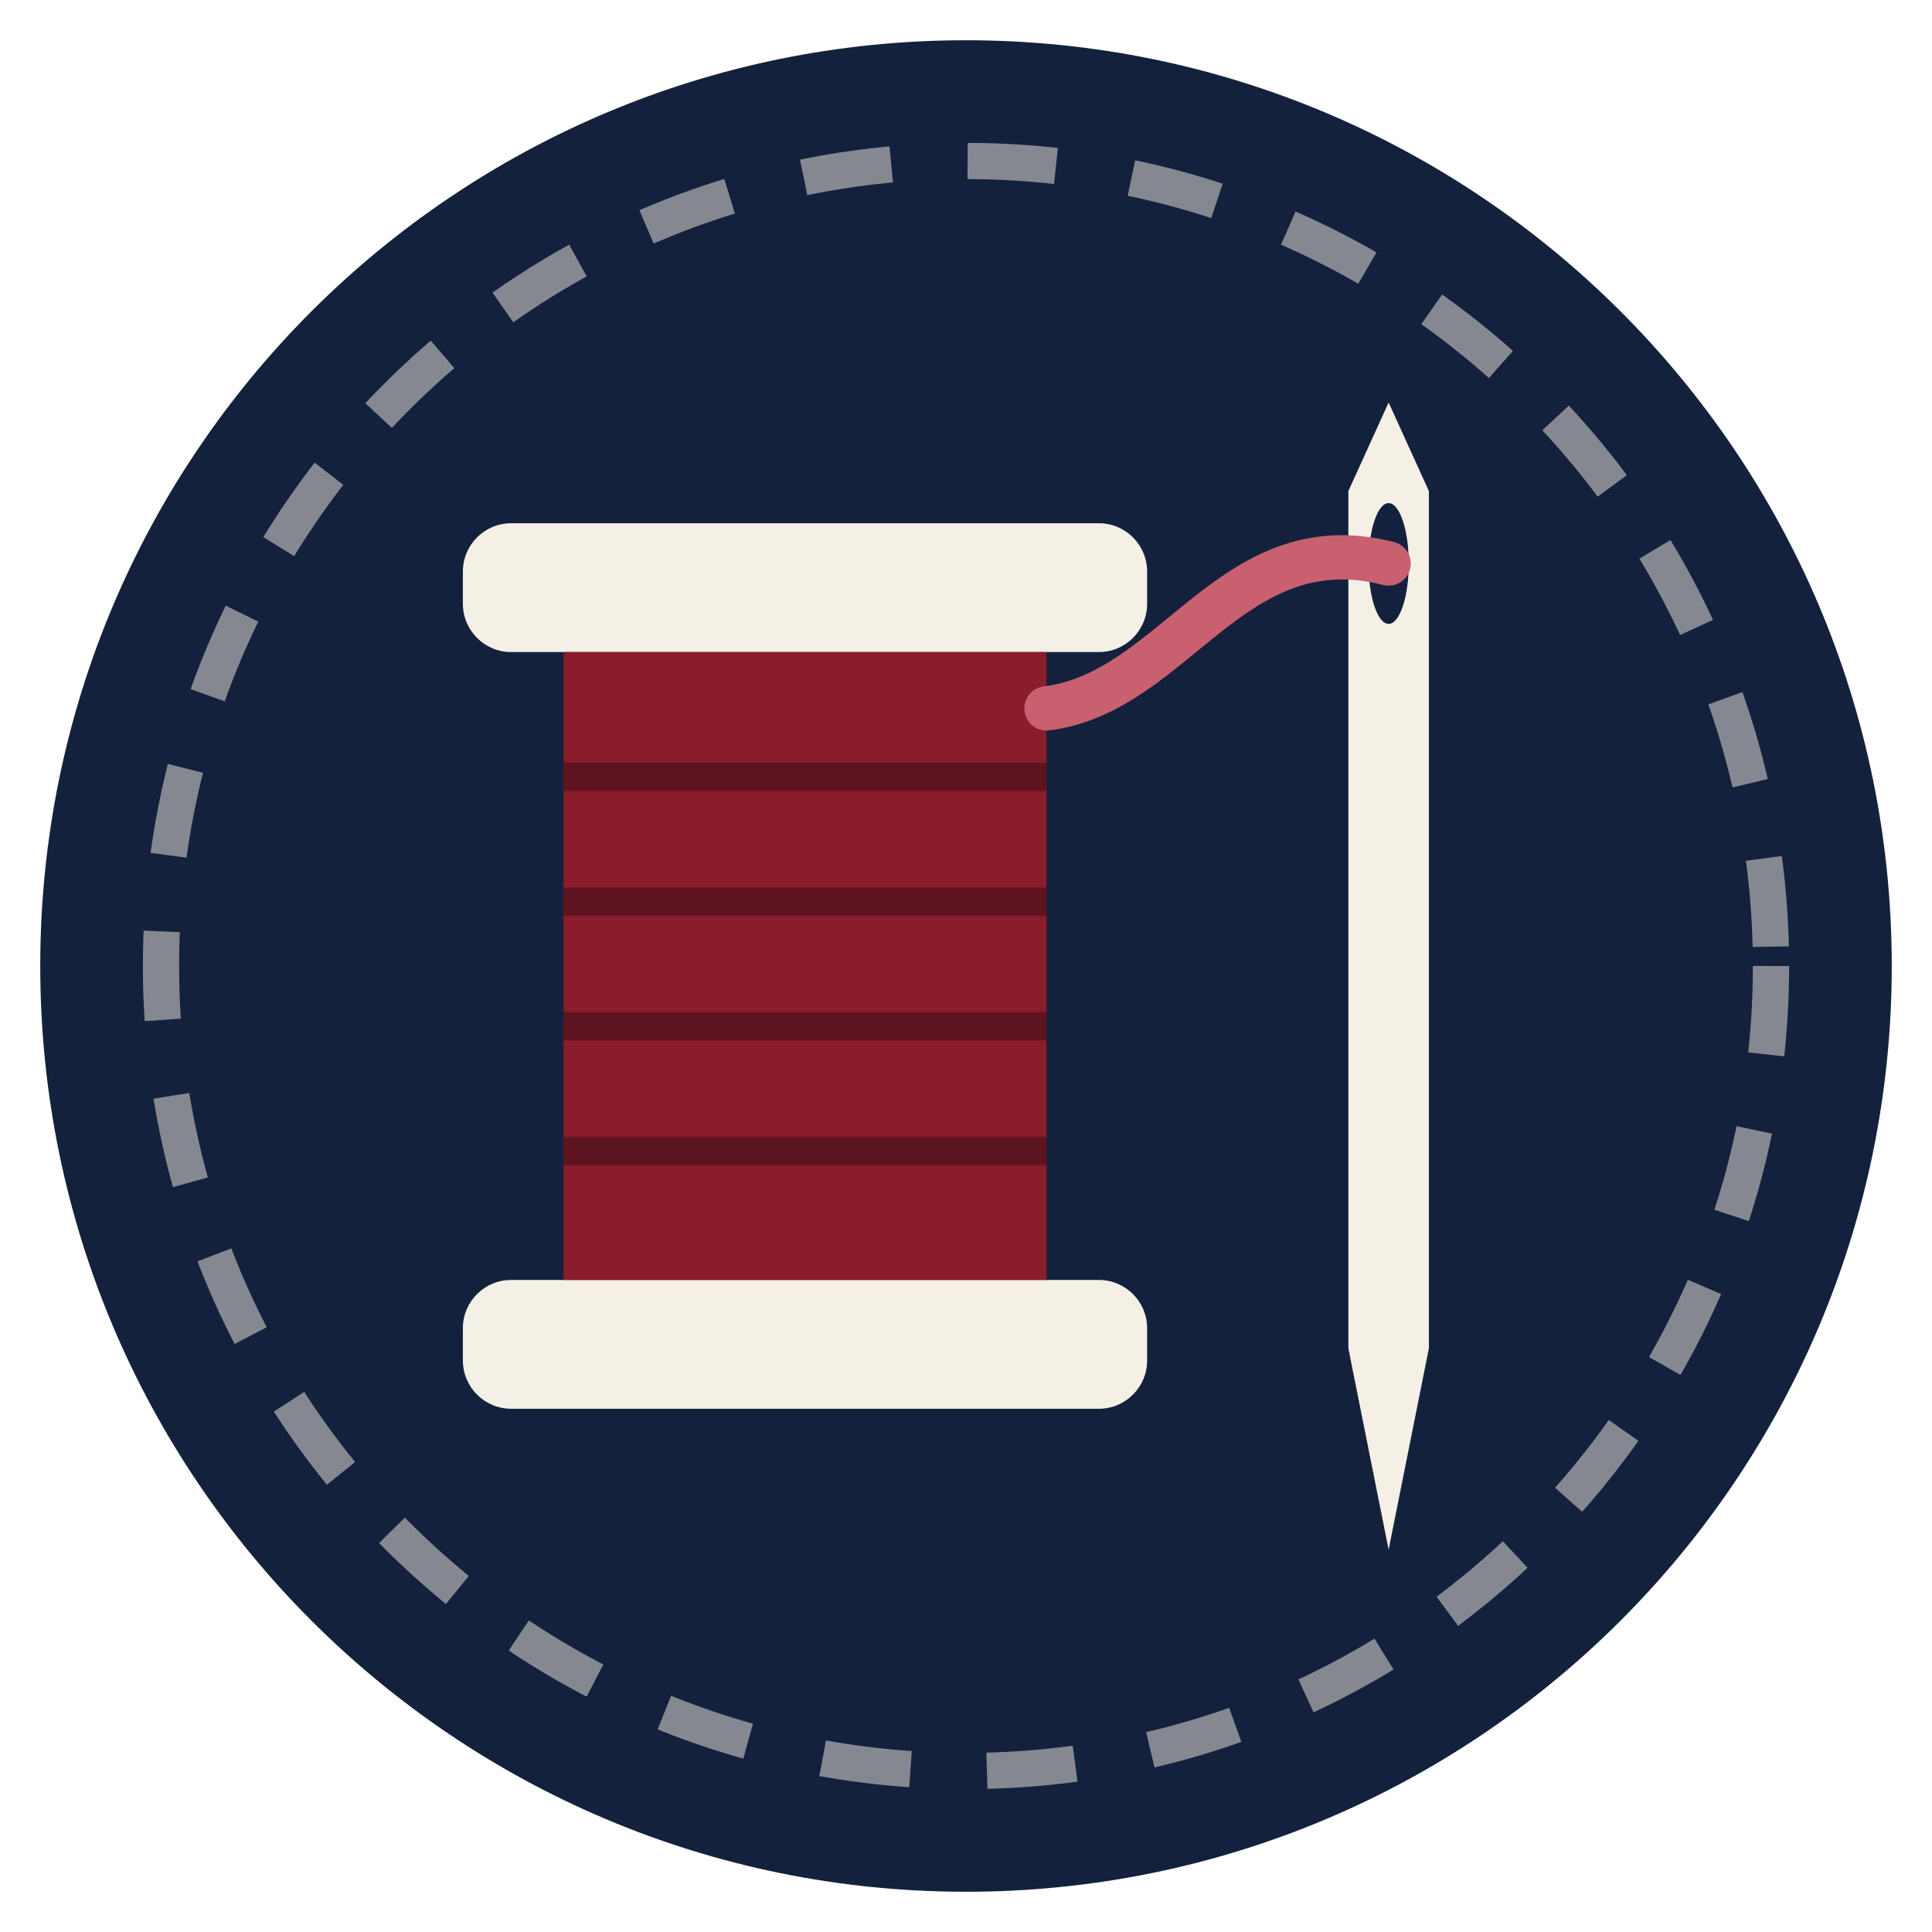
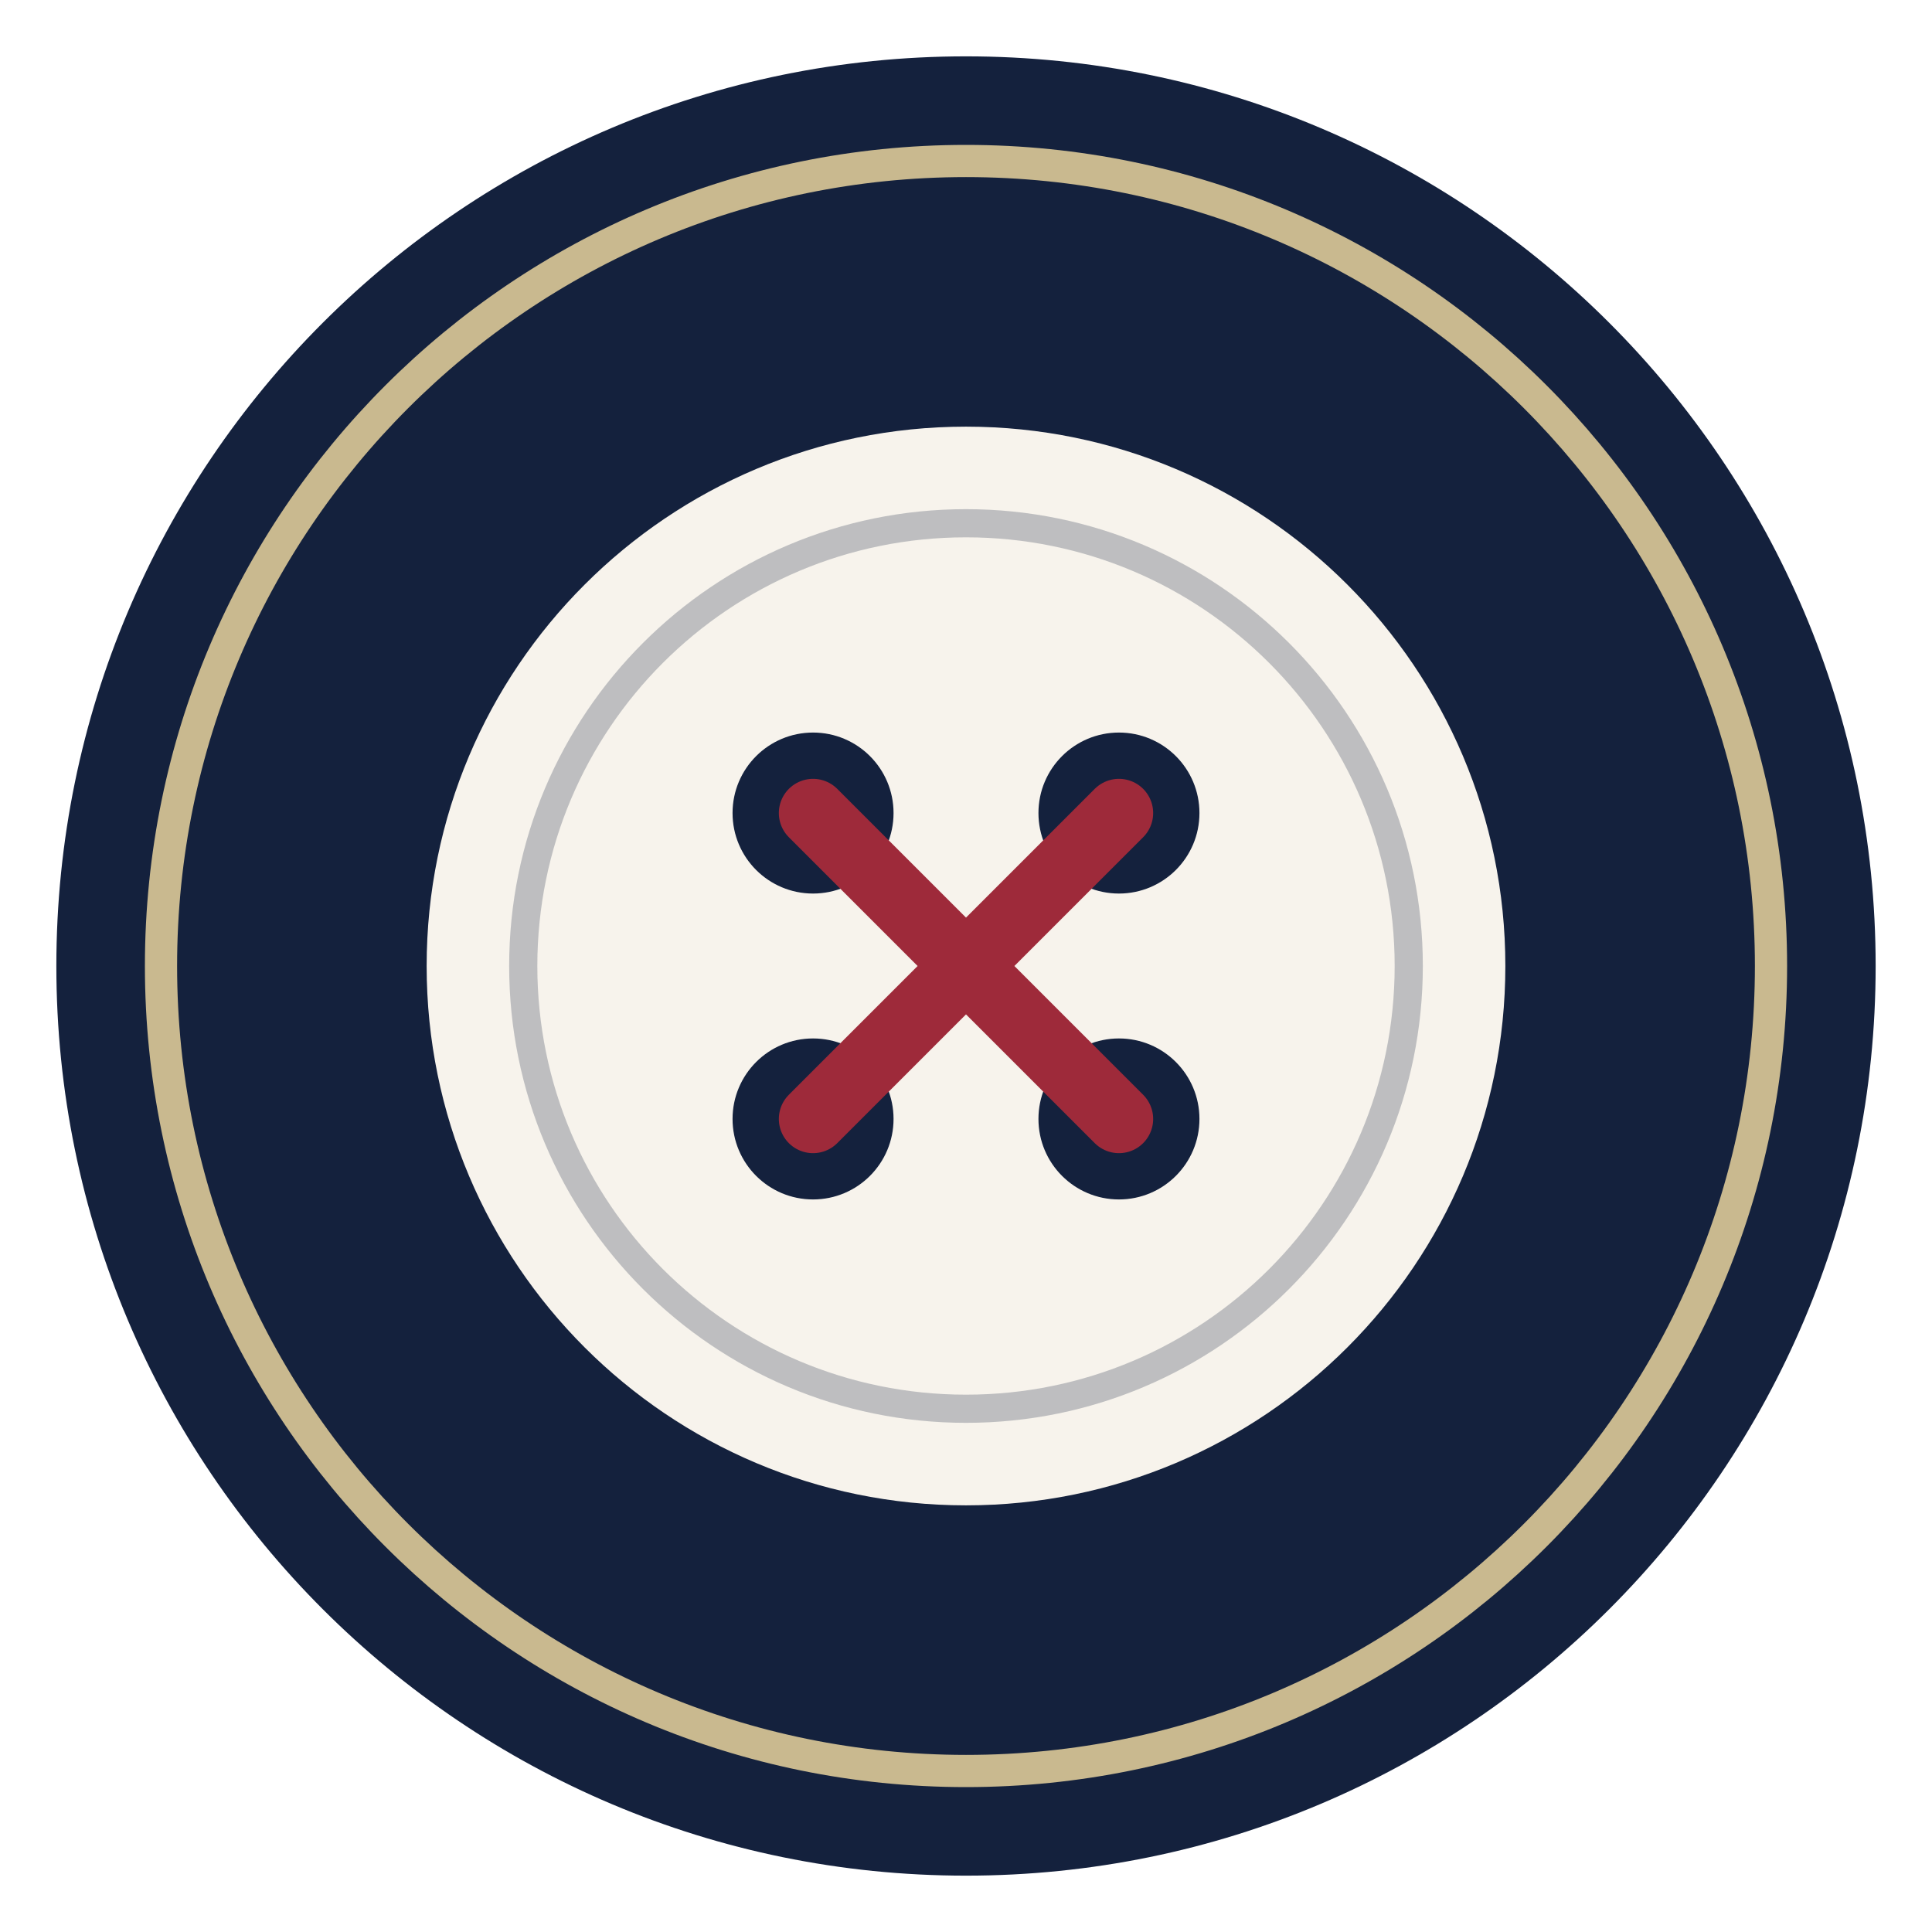
<svg xmlns="http://www.w3.org/2000/svg" viewBox="0 0 48 48">
-   <circle cx="24" cy="24" r="23" fill="#14213D" />
-   <circle cx="24" cy="24" r="20" fill="none" stroke="#F5F0E6" stroke-width=".9" stroke-dasharray="2.2 1.9" opacity=".5" />
-   <rect x="11.5" y="13" width="17" height="3.2" rx="1.2" fill="#F5F0E6" />
-   <rect x="11.5" y="31.8" width="17" height="3.2" rx="1.2" fill="#F5F0E6" />
-   <rect x="14" y="16.2" width="12" height="15.6" fill="#8A1C2B" />
-   <path d="M14 19.3h12M14 22.4h12M14 25.5h12M14 28.6h12" stroke="#5E1420" stroke-width=".7" />
-   <path d="M34.5 10 35.5 12.2V33.5L34.5 38.5 33.5 33.5V12.2Z" fill="#F5F0E6" />
-   <ellipse cx="34.5" cy="14" rx=".5" ry="1.5" fill="#14213D" />
-   <path d="M26 17.6c3.2-.4 4.6-4.6 8.5-3.6" fill="none" stroke="#C9606F" stroke-width="1.1" stroke-linecap="round" />
+   <circle cx="24" cy="24" r="22.6" fill="#14213D" />
+   <circle cx="24" cy="24" r="20" fill="none" stroke="#C9B98F" stroke-width=".8" />
+   <circle cx="24" cy="24" r="13.4" fill="#F7F3EC" />
+   <circle cx="24" cy="24" r="11" fill="none" stroke="#14213D" stroke-width=".7" opacity=".25" />
+   <circle cx="20.2" cy="20.2" r="2" fill="#14213D" />
+   <circle cx="27.8" cy="20.2" r="2" fill="#14213D" />
+   <circle cx="20.2" cy="27.8" r="2" fill="#14213D" />
+   <circle cx="27.8" cy="27.8" r="2" fill="#14213D" />
+   <path d="M20.2 20.2 27.8 27.8M27.8 20.2 20.2 27.8" stroke="#9E2A3A" stroke-width="1.7" stroke-linecap="round" />
</svg>
